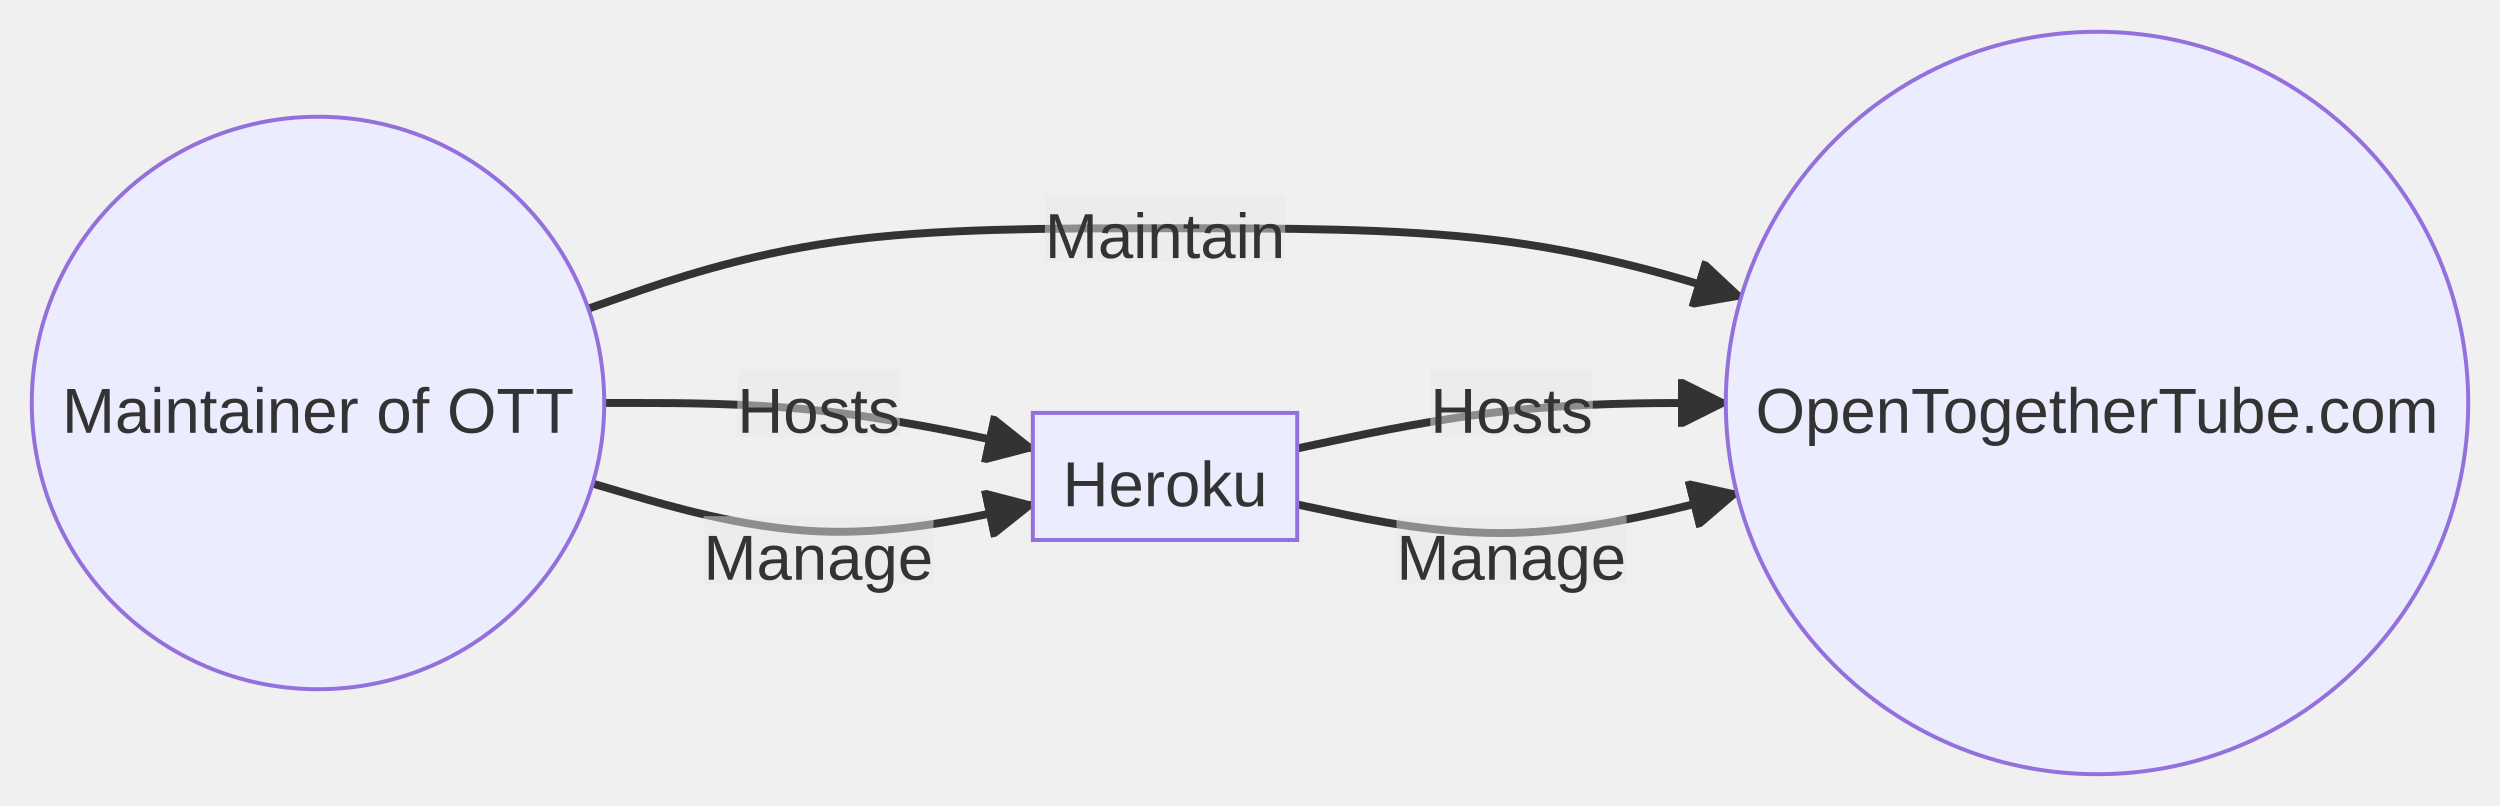
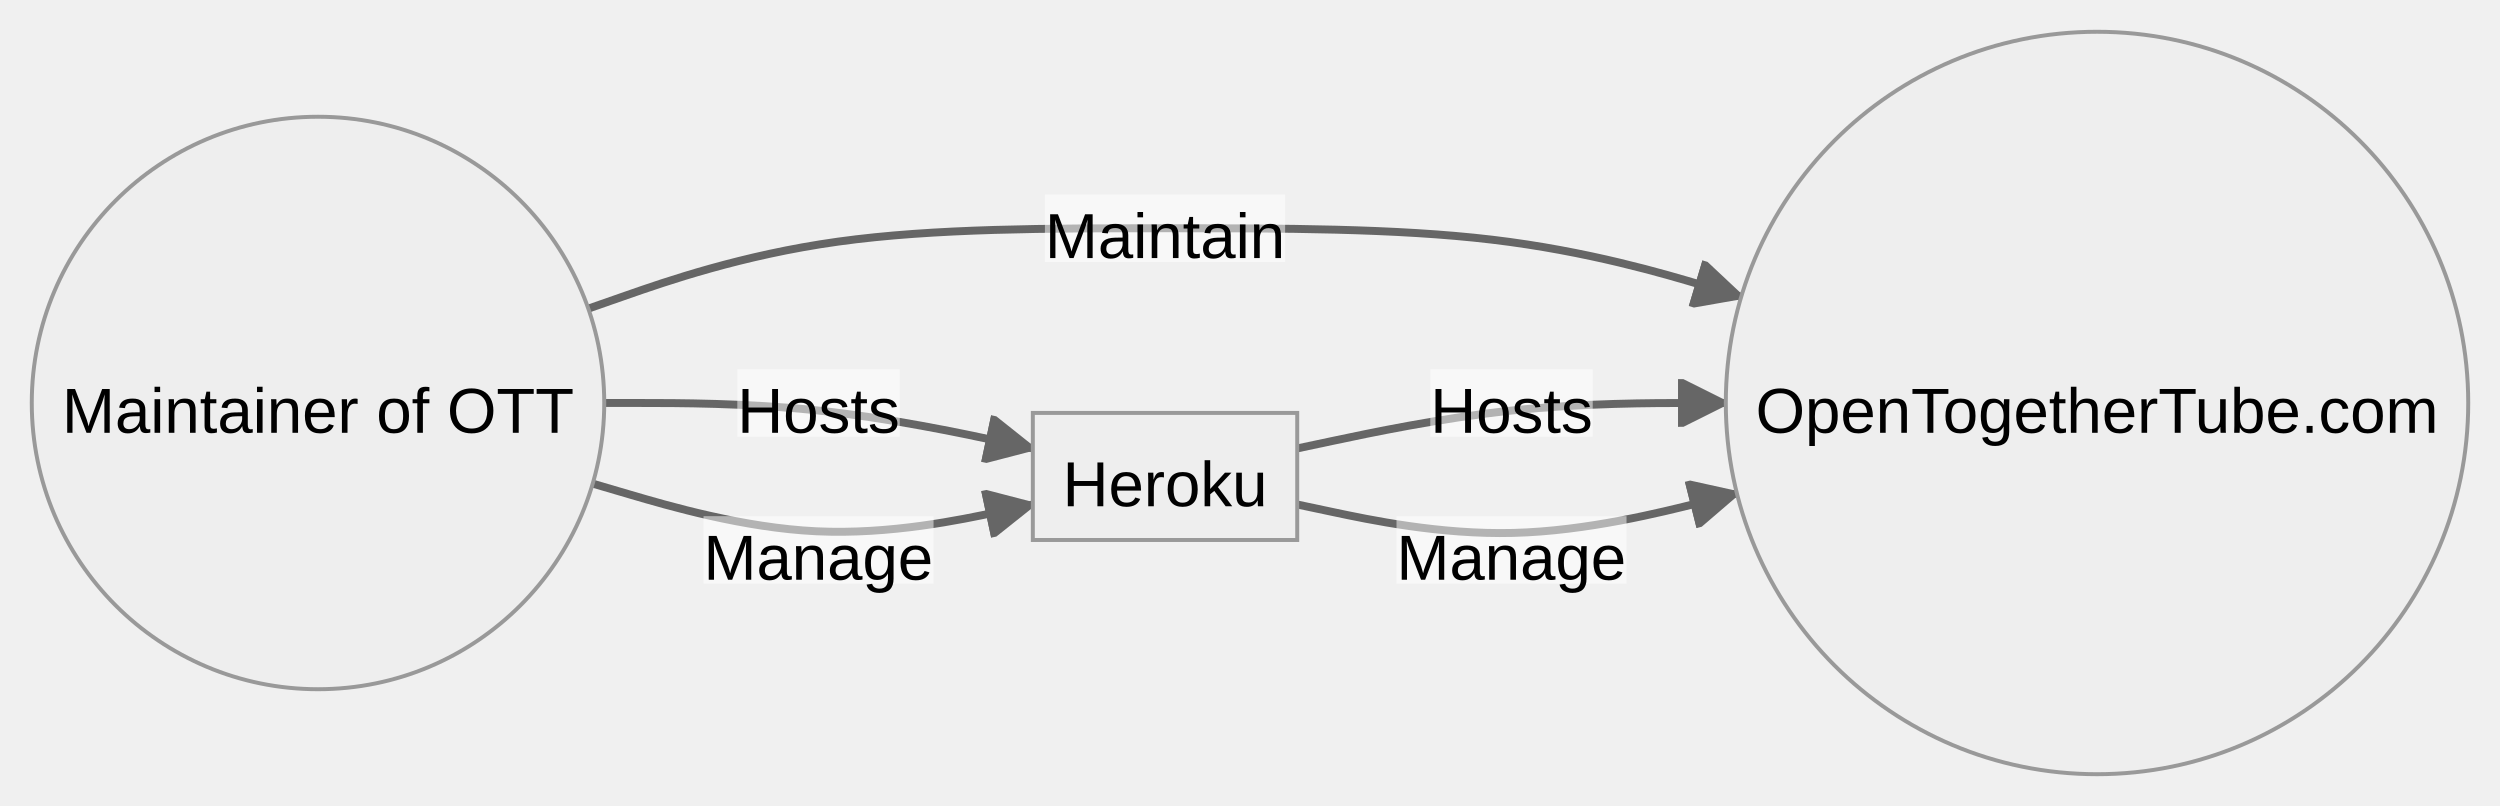
<svg xmlns="http://www.w3.org/2000/svg" aria-roledescription="flowchart-v2" role="graphics-document document" viewBox="-8 -8 629.531 202.953" style="max-width: 629.531px; background-color: white;" width="100%" id="my-svg">
-   <style>#my-svg{font-family:"trebuchet ms",verdana,arial,sans-serif;font-size:16px;fill:#333;}#my-svg .error-icon{fill:#552222;}#my-svg .error-text{fill:#552222;stroke:#552222;}#my-svg .edge-thickness-normal{stroke-width:2px;}#my-svg .edge-thickness-thick{stroke-width:3.5px;}#my-svg .edge-pattern-solid{stroke-dasharray:0;}#my-svg .edge-pattern-dashed{stroke-dasharray:3;}#my-svg .edge-pattern-dotted{stroke-dasharray:2;}#my-svg .marker{fill:#333333;stroke:#333333;}#my-svg .marker.cross{stroke:#333333;}#my-svg svg{font-family:"trebuchet ms",verdana,arial,sans-serif;font-size:16px;}#my-svg .label{font-family:"trebuchet ms",verdana,arial,sans-serif;color:#333;}#my-svg .cluster-label text{fill:#333;}#my-svg .cluster-label span,#my-svg p{color:#333;}#my-svg .label text,#my-svg span,#my-svg p{fill:#333;color:#333;}#my-svg .node rect,#my-svg .node circle,#my-svg .node ellipse,#my-svg .node polygon,#my-svg .node path{fill:#ECECFF;stroke:#9370DB;stroke-width:1px;}#my-svg .flowchart-label text{text-anchor:middle;}#my-svg .node .label{text-align:center;}#my-svg .node.clickable{cursor:pointer;}#my-svg .arrowheadPath{fill:#333333;}#my-svg .edgePath .path{stroke:#333333;stroke-width:2.0px;}#my-svg .flowchart-link{stroke:#333333;fill:none;}#my-svg .edgeLabel{background-color:#e8e8e8;text-align:center;}#my-svg .edgeLabel rect{opacity:0.5;background-color:#e8e8e8;fill:#e8e8e8;}#my-svg .labelBkg{background-color:rgba(232, 232, 232, 0.5);}#my-svg .cluster rect{fill:#ffffde;stroke:#aaaa33;stroke-width:1px;}#my-svg .cluster text{fill:#333;}#my-svg .cluster span,#my-svg p{color:#333;}#my-svg div.mermaidTooltip{position:absolute;text-align:center;max-width:200px;padding:2px;font-family:"trebuchet ms",verdana,arial,sans-serif;font-size:12px;background:hsl(80, 100%, 96.275%);border:1px solid #aaaa33;border-radius:2px;pointer-events:none;z-index:100;}#my-svg .flowchartTitleText{text-anchor:middle;font-size:18px;fill:#333;}#my-svg :root{--mermaid-font-family:"trebuchet ms",verdana,arial,sans-serif;}</style>
+   <style>#my-svg{font-family:"trebuchet ms",verdana,arial,sans-serif;font-size:16px;fill:#000000;}#my-svg .error-icon{fill:#552222;}#my-svg .error-text{fill:#552222;stroke:#552222;}#my-svg .edge-thickness-normal{stroke-width:2px;}#my-svg .edge-thickness-thick{stroke-width:3.5px;}#my-svg .edge-pattern-solid{stroke-dasharray:0;}#my-svg .edge-pattern-dashed{stroke-dasharray:3;}#my-svg .edge-pattern-dotted{stroke-dasharray:2;}#my-svg .marker{fill:#666;stroke:#666;}#my-svg .marker.cross{stroke:#666;}#my-svg svg{font-family:"trebuchet ms",verdana,arial,sans-serif;font-size:16px;}#my-svg .label{font-family:"trebuchet ms",verdana,arial,sans-serif;color:#000000;}#my-svg .cluster-label text{fill:#333;}#my-svg .cluster-label span,#my-svg p{color:#333;}#my-svg .label text,#my-svg span,#my-svg p{fill:#000000;color:#000000;}#my-svg .node rect,#my-svg .node circle,#my-svg .node ellipse,#my-svg .node polygon,#my-svg .node path{fill:#eee;stroke:#999;stroke-width:1px;}#my-svg .flowchart-label text{text-anchor:middle;}#my-svg .node .label{text-align:center;}#my-svg .node.clickable{cursor:pointer;}#my-svg .arrowheadPath{fill:#333333;}#my-svg .edgePath .path{stroke:#666;stroke-width:2.0px;}#my-svg .flowchart-link{stroke:#666;fill:none;}#my-svg .edgeLabel{background-color:white;text-align:center;}#my-svg .edgeLabel rect{opacity:0.5;background-color:white;fill:white;}#my-svg .labelBkg{background-color:rgba(255, 255, 255, 0.5);}#my-svg .cluster rect{fill:hsl(0, 0%, 98.922%);stroke:#707070;stroke-width:1px;}#my-svg .cluster text{fill:#333;}#my-svg .cluster span,#my-svg p{color:#333;}#my-svg div.mermaidTooltip{position:absolute;text-align:center;max-width:200px;padding:2px;font-family:"trebuchet ms",verdana,arial,sans-serif;font-size:12px;background:hsl(-160, 0%, 93.333%);border:1px solid #707070;border-radius:2px;pointer-events:none;z-index:100;}#my-svg .flowchartTitleText{text-anchor:middle;font-size:18px;fill:#000000;}#my-svg :root{--mermaid-font-family:"trebuchet ms",verdana,arial,sans-serif;}</style>
  <g>
    <marker orient="auto" markerHeight="12" markerWidth="12" markerUnits="userSpaceOnUse" refY="5" refX="10" viewBox="0 0 10 10" class="marker flowchart" id="flowchart-pointEnd">
      <path style="stroke-width: 1; stroke-dasharray: 1, 0;" class="arrowMarkerPath" d="M 0 0 L 10 5 L 0 10 z" />
    </marker>
    <marker orient="auto" markerHeight="12" markerWidth="12" markerUnits="userSpaceOnUse" refY="5" refX="0" viewBox="0 0 10 10" class="marker flowchart" id="flowchart-pointStart">
      <path style="stroke-width: 1; stroke-dasharray: 1, 0;" class="arrowMarkerPath" d="M 0 5 L 10 10 L 10 0 z" />
    </marker>
    <marker orient="auto" markerHeight="11" markerWidth="11" markerUnits="userSpaceOnUse" refY="5" refX="11" viewBox="0 0 10 10" class="marker flowchart" id="flowchart-circleEnd">
      <circle style="stroke-width: 1; stroke-dasharray: 1, 0;" class="arrowMarkerPath" r="5" cy="5" cx="5" />
    </marker>
    <marker orient="auto" markerHeight="11" markerWidth="11" markerUnits="userSpaceOnUse" refY="5" refX="-1" viewBox="0 0 10 10" class="marker flowchart" id="flowchart-circleStart">
      <circle style="stroke-width: 1; stroke-dasharray: 1, 0;" class="arrowMarkerPath" r="5" cy="5" cx="5" />
    </marker>
    <marker orient="auto" markerHeight="11" markerWidth="11" markerUnits="userSpaceOnUse" refY="5.2" refX="12" viewBox="0 0 11 11" class="marker cross flowchart" id="flowchart-crossEnd">
      <path style="stroke-width: 2; stroke-dasharray: 1, 0;" class="arrowMarkerPath" d="M 1,1 l 9,9 M 10,1 l -9,9" />
    </marker>
    <marker orient="auto" markerHeight="11" markerWidth="11" markerUnits="userSpaceOnUse" refY="5.2" refX="-1" viewBox="0 0 11 11" class="marker cross flowchart" id="flowchart-crossStart">
      <path style="stroke-width: 2; stroke-dasharray: 1, 0;" class="arrowMarkerPath" d="M 1,1 l 9,9 M 10,1 l -9,9" />
    </marker>
    <g class="root">
      <g class="clusters" />
      <g class="edgePaths">
        <path marker-end="url(#flowchart-pointEnd)" style="fill:none;" class="edge-thickness-normal edge-pattern-solid flowchart-link LS-Maintainer LE-Heroku" id="L-Maintainer-Heroku-0" d="M144.156,93.477L153.15,93.477C162.143,93.477,180.13,93.477,198.117,95.383C216.104,97.29,234.091,101.104,243.085,103.011L252.078,104.918" />
        <path marker-end="url(#flowchart-pointEnd)" style="fill:none;" class="edge-thickness-normal edge-pattern-solid flowchart-link LS-Maintainer LE-Website" id="L-Maintainer-Website-0" d="M140.129,69.72L149.794,66.346C159.458,62.972,178.788,56.224,202.994,52.851C227.201,49.477,256.284,49.477,285.367,49.477C314.451,49.477,343.534,49.477,367.72,52.355C391.905,55.233,411.194,60.989,420.838,63.867L430.482,66.745" />
        <path marker-end="url(#flowchart-pointEnd)" style="fill:none;" class="edge-thickness-normal edge-pattern-solid flowchart-link LS-Maintainer LE-Heroku" id="L-Maintainer-Heroku-1" d="M141.238,113.779L150.718,116.562C160.198,119.345,179.157,124.911,197.631,125.787C216.104,126.663,234.091,122.849,243.085,120.942L252.078,119.035" />
        <path marker-end="url(#flowchart-pointEnd)" style="fill:none;" class="edge-thickness-normal edge-pattern-solid flowchart-link LS-Heroku LE-Website" id="L-Heroku-Website-0" d="M318.656,104.918L327.65,103.011C336.643,101.104,354.63,97.29,372.617,95.383C390.604,93.477,408.591,93.477,417.585,93.477L426.578,93.477" />
        <path marker-end="url(#flowchart-pointEnd)" style="fill:none;" class="edge-thickness-normal edge-pattern-solid flowchart-link LS-Heroku LE-Website" id="L-Heroku-Website-1" d="M318.656,119.035L327.65,120.942C336.643,122.849,354.63,126.663,373.086,126.195C391.541,125.727,410.465,120.978,419.927,118.604L429.389,116.229" />
      </g>
      <g class="edgeLabels">
        <g transform="translate(198.1172, 93.47656)" class="edgeLabel">
          <g transform="translate(-20.45312, -8.5)" class="label">
            <rect height="17" width="40.906" ry="0" rx="0" />
            <text style="">
              <tspan class="row" x="0" dy="1em" xml:space="preserve">Hosts</tspan>
            </text>
          </g>
        </g>
        <g transform="translate(285.3672, 49.47656)" class="edgeLabel">
          <g transform="translate(-30.24219, -8.5)" class="label">
            <rect height="17" width="60.484" ry="0" rx="0" />
            <text style="">
              <tspan class="row" x="0" dy="1em" xml:space="preserve">Maintain</tspan>
            </text>
          </g>
        </g>
        <g transform="translate(198.1172, 130.4766)" class="edgeLabel">
          <g transform="translate(-28.96094, -8.5)" class="label">
            <rect height="17" width="57.922" ry="0" rx="0" />
            <text style="">
              <tspan class="row" x="0" dy="1em" xml:space="preserve">Manage</tspan>
            </text>
          </g>
        </g>
        <g transform="translate(372.6172, 93.47656)" class="edgeLabel">
          <g transform="translate(-20.45312, -8.5)" class="label">
            <rect height="17" width="40.906" ry="0" rx="0" />
            <text style="">
              <tspan class="row" x="0" dy="1em" xml:space="preserve">Hosts</tspan>
            </text>
          </g>
        </g>
        <g transform="translate(372.6172, 130.4766)" class="edgeLabel">
          <g transform="translate(-28.96094, -8.5)" class="label">
            <rect height="17" width="57.922" ry="0" rx="0" />
            <text style="">
              <tspan class="row" x="0" dy="1em" xml:space="preserve">Manage</tspan>
            </text>
          </g>
        </g>
      </g>
      <g class="nodes">
        <g transform="translate(72.07812, 93.47656)" id="flowchart-Maintainer-0" class="node default default flowchart-label">
          <circle height="32" width="144.156" r="72.078" ry="0" rx="0" style="" />
          <g transform="translate(0, -8.5)" style="" class="label">
            <rect />
            <text style="">
              <tspan class="row" x="0" dy="1em" xml:space="preserve">Maintainer of OTT</tspan>
            </text>
          </g>
        </g>
        <g transform="translate(520.0547, 93.47656)" id="flowchart-Website-1" class="node default default flowchart-label">
          <circle height="32" width="186.953" r="93.477" ry="0" rx="0" style="" />
          <g transform="translate(0, -8.5)" style="" class="label">
            <rect />
            <text style="">
              <tspan class="row" x="0" dy="1em" xml:space="preserve">OpenTogetherTube.com</tspan>
            </text>
          </g>
        </g>
        <g transform="translate(285.3672, 111.9766)" id="flowchart-Heroku-3" class="node default default flowchart-label">
          <rect height="32" width="66.578" y="-16" x="-33.289" ry="0" rx="0" style="" class="basic label-container" />
          <g transform="translate(0, -8.5)" style="" class="label">
            <rect />
            <text style="">
              <tspan class="row" x="0" dy="1em" xml:space="preserve">Heroku</tspan>
            </text>
          </g>
        </g>
      </g>
    </g>
  </g>
</svg>
